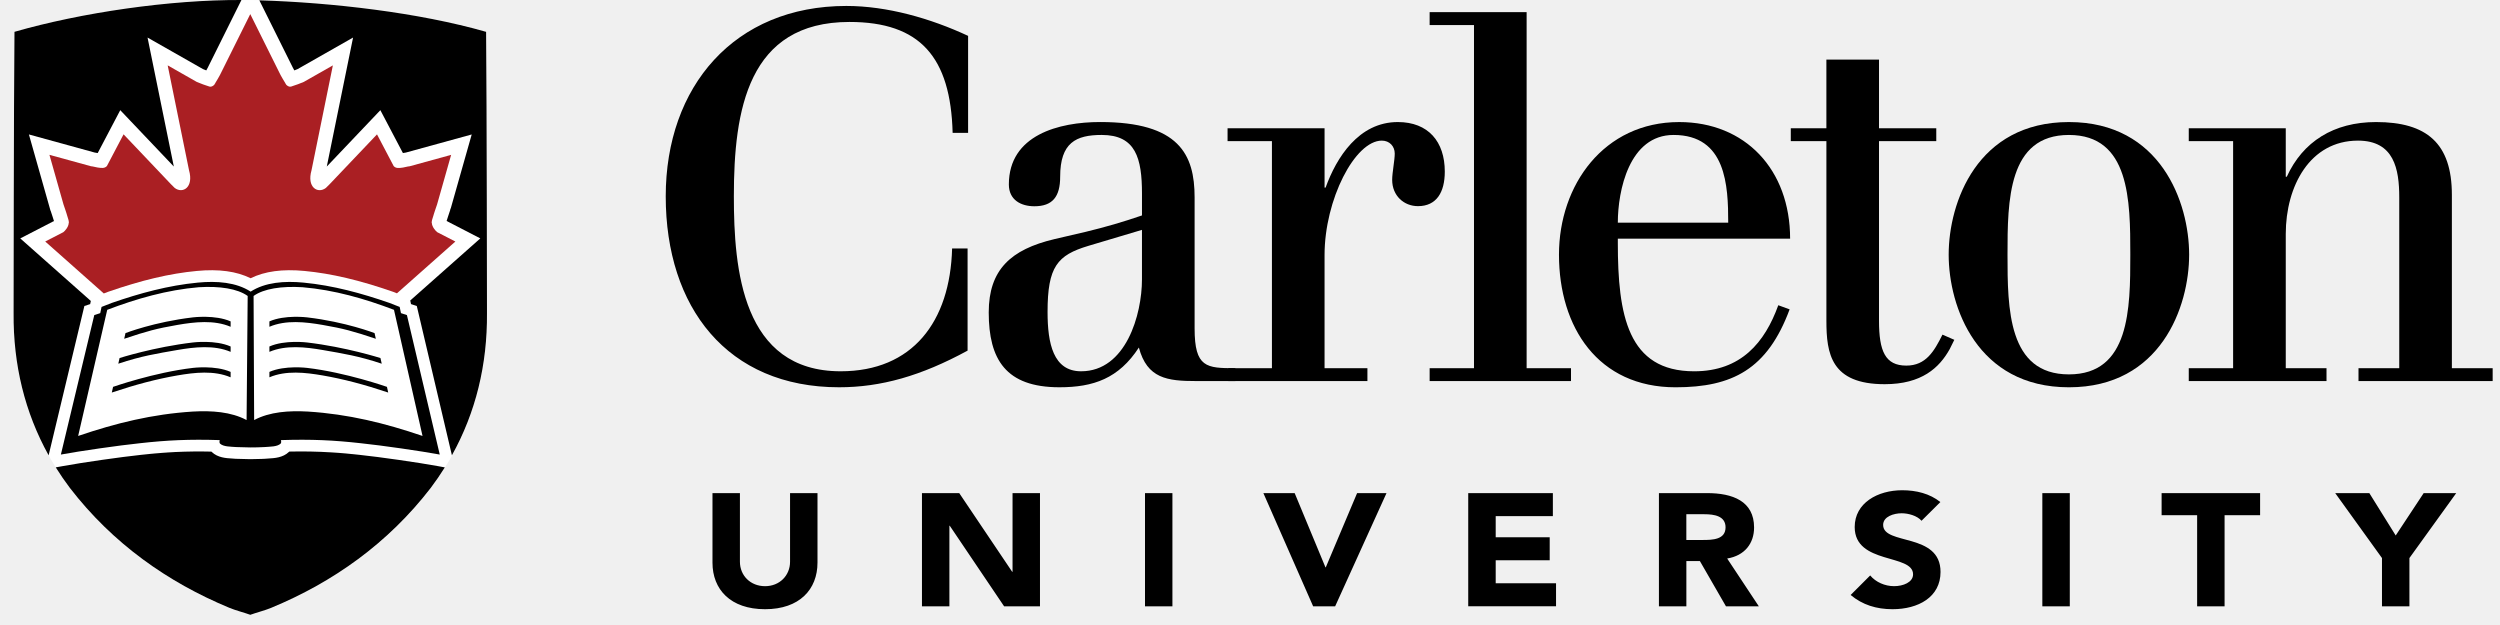
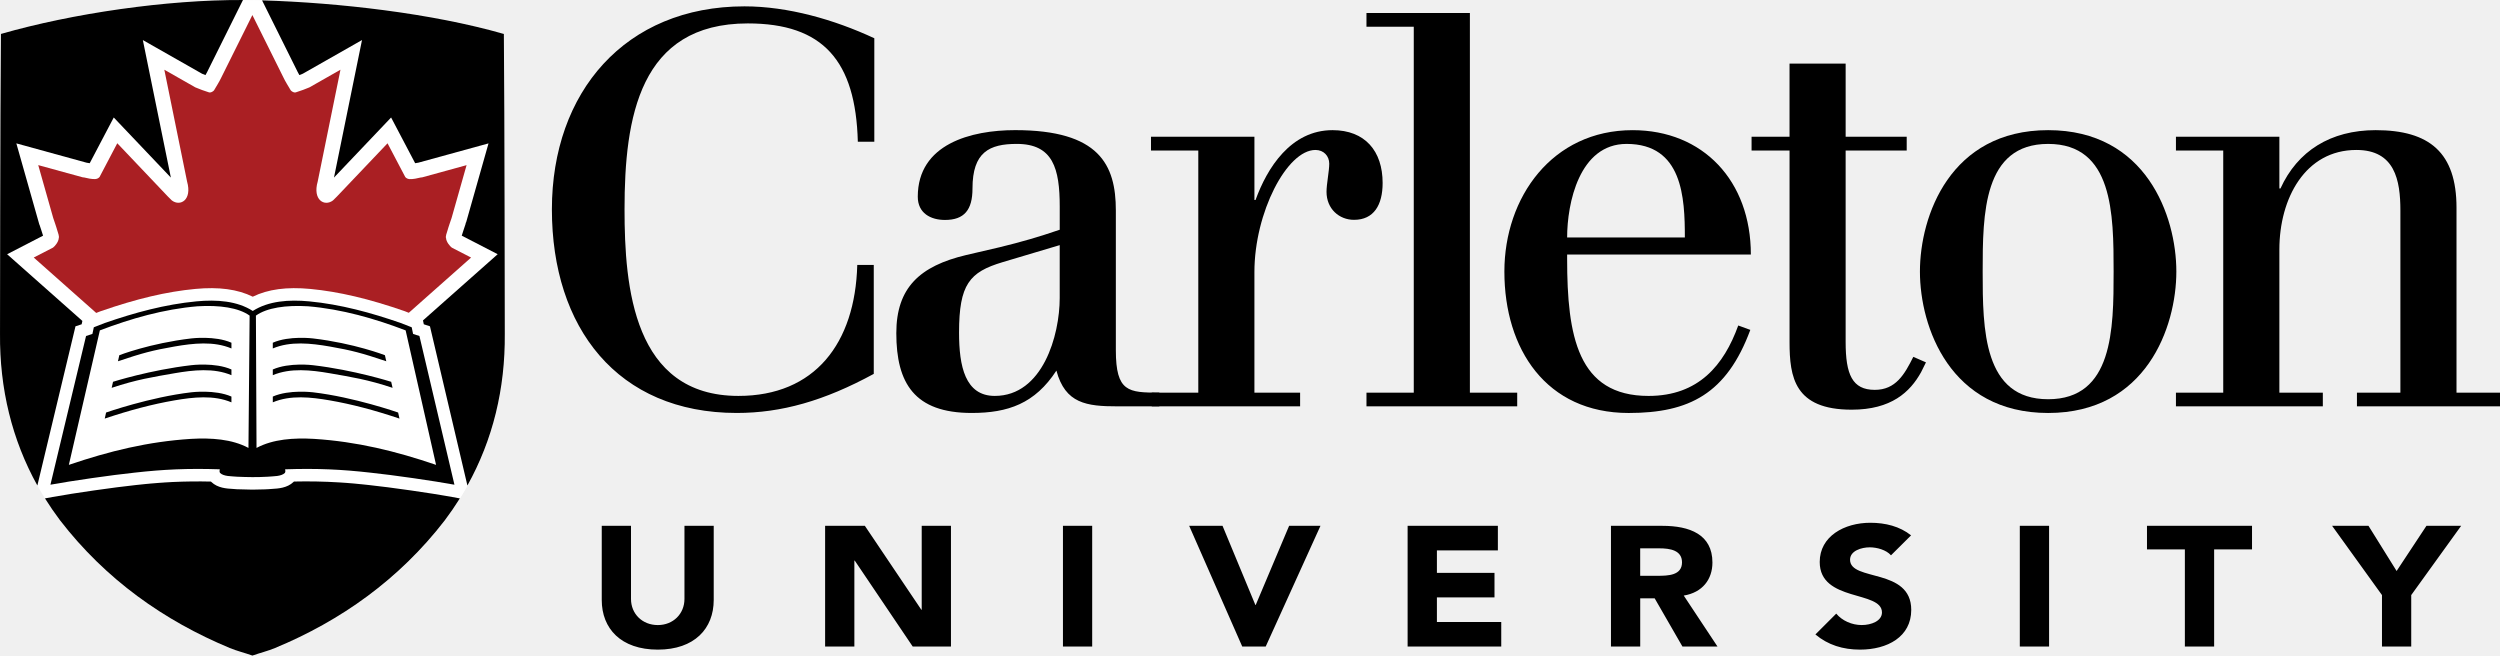
- <svg xmlns="http://www.w3.org/2000/svg" id="svg28" version="1.1" height="100" width="400">
+ <svg xmlns="http://www.w3.org/2000/svg" id="svg28" version="1.1" height="98.373" width="375.119">
  <defs id="defs32" />
-   <g style="fill:none" id="g26">
-     <path style="fill:#ffffff" id="path2" d="m 8.922,74.783 a 45.687,45.687 0 0 0 2.263,3.29 c 6.858,8.893 15.622,15.067 25.455,19.157 1.008,0.43 2.417,0.78 3.408,1.142 0.97,-0.353 2.326,-0.696 3.328,-1.113 l 0.665,-0.222 c 0.632,-0.294 1.212,-0.59 1.82,-0.887 a 66.063,66.063 0 0 0 9.047,-5.04 c 0.11,-0.075 0.215,-0.15 0.326,-0.228 a 63.56,63.56 0 0 0 2.363,-1.66 c 4.228,-3.118 7.878,-6.687 11.32,-11.146 a 47.275,47.275 0 0 0 2.604,-3.872 l 0.795,-1.35 c 0.046,-0.08 0.08,-0.165 0.124,-0.24 a 42.454,42.454 0 0 0 1.46,-2.938 c 0.26,-0.574 0.517,-1.15 0.748,-1.737 2.232,-5.537 3.328,-11.52 3.276,-17.833 0,0 -0.028,-33.293 -0.14,-45.01 C 77.052,4.886 76.272,4.698 75.511,4.502 74.253,4.132 72.601,3.754 70.711,3.38 62.962,1.758 54.35,0.738 46.46,0.28 L 46.417,0.272 c 0,0 -4.184,-0.296 -7.79,-0.255 L 38.634,0 C 27.157,-0.05 13.057,2.004 2.315,5.09 2.202,16.81 2.175,50.102 2.175,50.102 2.106,58.33 3.97,65.992 7.78,72.85 c 0.003,0.002 0.577,1.054 1.142,1.933 z" />
-     <path style="fill:#000000" id="path4" d="m 154.898,21.263 h -2.476 c -0.32,-12.14 -5.202,-17.75 -16.51,-17.75 -16.264,0 -18.495,14.117 -18.495,27.902 0,11.64 1.322,27.99 17.09,27.99 11.473,0 17.517,-7.898 17.83,-19.65 h 2.476 V 56.1 c -7.428,4.046 -13.87,5.863 -20.556,5.863 -17.916,0 -27.74,-12.798 -27.74,-30.548 0,-17.585 10.98,-30.463 28.896,-30.463 6.522,0 13.454,1.98 19.483,4.787 v 15.523 h 0.002 z m 18.737,15.85 c 3.385,-0.824 5.943,-1.57 9.082,-2.643 v -3.468 c 0,-5.695 -0.993,-9.41 -6.44,-9.41 -4.125,0 -6.65,1.236 -6.65,6.686 0,3.22 -1.236,4.724 -4.127,4.724 -2.143,0 -4.083,-1.01 -4.083,-3.487 0,-7.924 8.01,-9.99 14.61,-9.99 12.636,0 15.11,5.203 15.11,12.055 v 20.97 c 0,6.276 1.898,6.36 6.522,6.36 v 2.06 h -6.275 c -4.624,0 -7.844,-0.41 -9.165,-5.363 -3.218,4.95 -7.266,6.356 -12.713,6.356 -8.585,0 -11.31,-4.46 -11.31,-11.974 0,-6.85 3.546,-10.073 10.483,-11.723 l 4.955,-1.154 z m 0.495,2.228 c -4.952,1.488 -6.52,3.303 -6.52,10.57 0,5.036 0.907,9.494 5.364,9.494 7.183,0 9.74,-9.082 9.74,-14.697 V 36.78 l -8.584,2.56 z" />
-     <path style="fill:#000000" id="path6" d="m 203.51,22.583 h -7.1 V 20.52 h 15.52 v 9.493 h 0.166 c 1.732,-4.79 5.282,-10.485 11.556,-10.485 4.87,0 7.515,3.135 7.515,7.926 0,3.305 -1.32,5.53 -4.293,5.53 -2.228,0 -4.126,-1.65 -4.126,-4.208 0,-1.156 0.41,-3.14 0.41,-4.21 0,-1.157 -0.828,-2.066 -2.067,-2.066 -4.292,0 -9.162,9.41 -9.162,18.328 v 18.085 h 6.857 v 2.06 h -22.26 v -2.06 h 6.982 v -36.33 h 0.004 z" />
-     <path style="fill:#000000" id="path8" d="m 228.74,1.946 h 15.52 v 56.967 h 7.1 v 2.06 h -22.617 v -2.06 h 7.096 V 4.01 h -7.097 V 1.945" />
-     <path style="fill:#000000" id="path10" d="m 258.852,38.187 v 0.66 c 0,11.557 1.568,20.56 12.215,20.56 7.51,0 11.31,-4.624 13.46,-10.57 l 1.812,0.66 c -3.55,9.58 -9.164,12.47 -18.247,12.47 -12.384,0 -18.656,-9.578 -18.656,-21.22 0,-11.143 7.18,-21.217 19.235,-21.217 10.567,0 17.748,7.594 17.748,18.66 h -27.568 v -0.003 z m 17.663,-2.56 c 0,-5.944 -0.33,-14.034 -8.745,-14.034 -7.105,0 -8.918,8.916 -8.918,14.033 h 17.663 z M 286.524,20.52 h 5.698 V 9.54 h 8.42 v 10.98 h 9.162 v 2.063 h -9.163 v 28.73 c 0,4.874 0.99,7.183 4.375,7.183 3.137,0 4.463,-2.31 5.778,-4.955 l 1.898,0.83 -0.738,1.487 c -1.652,2.97 -4.463,5.613 -10.402,5.613 -8.59,0 -9.328,-4.87 -9.328,-10.155 V 22.583 h -5.698 V 20.52 Z" />
-     <path style="fill:#000000" id="path12" d="m 331.028,19.528 c 14.692,0 19.235,12.88 19.235,21.218 0,8.34 -4.543,21.22 -19.235,21.22 -14.7,0 -19.24,-12.88 -19.24,-21.22 0,-8.34 4.542,-21.218 19.24,-21.218 z m 0,40.374 c 9.74,0 9.822,-10.49 9.822,-19.156 0,-8.668 -0.08,-19.153 -9.822,-19.153 -9.743,0 -9.826,10.483 -9.826,19.153 0,8.67 0.083,19.156 9.826,19.156 z" />
-     <path style="fill:#000000" id="path14" d="m 357.298,58.913 v -36.33 h -7.096 V 20.52 h 15.52 v 7.758 h 0.165 c 2.556,-5.615 7.51,-8.75 14.283,-8.75 8.09,0 12.13,3.387 12.13,11.642 v 27.743 h 6.526 v 2.06 H 377.36 v -2.06 h 6.52 v -27.33 c 0,-4.542 -0.823,-9.083 -6.602,-9.083 -7.68,0 -11.556,7.265 -11.556,14.94 v 21.473 h 6.52 v 2.06 h -22.04 v -2.06 z m -226.5,31.113 c 0,4.276 -2.872,7.448 -8.387,7.448 -5.545,0 -8.414,-3.172 -8.414,-7.448 V 78.898 h 4.39 v 10.976 c 0,2.224 1.69,3.915 4.025,3.915 2.307,0 3.997,-1.69 3.997,-3.916 V 78.898 h 4.39 v 11.128 z m 16.715,-11.128 h 5.965 l 8.472,12.59 h 0.057 v -12.59 h 4.39 V 97.01 h -5.74 l -8.698,-12.895 h -0.056 V 97.01 h -4.39 V 78.9 M 183.2,78.898 h 4.387 V 97.01 H 183.2 m 18.94,-18.112 h 5.006 l 4.926,11.872 h 0.054 l 5.01,-11.872 h 4.705 l -8.218,18.113 h -3.52 m 24.814,-18.113 h 13.542 v 3.685 h -9.147 v 3.376 h 8.64 v 3.683 h -8.64 v 3.685 h 9.654 v 3.68 h -14.05 V 78.9 m 30.51,-0.002 h 7.715 c 4.082,0 7.512,1.278 7.512,5.502 0,2.53 -1.49,4.5 -4.304,4.963 l 5.065,7.648 h -5.26 l -4.17,-7.238 h -2.166 v 7.24 h -4.39 V 78.897 Z m 4.39,7.498 h 2.588 c 1.6,0 3.685,-0.05 3.685,-2.022 0,-1.817 -1.805,-2.098 -3.405,-2.098 h -2.87 v 4.12 z m 37.627,-3.074 c -0.704,-0.815 -2.11,-1.198 -3.18,-1.198 -1.235,0 -2.96,0.51 -2.96,1.863 0,3.3 9.182,1.176 9.182,7.524 0,4.042 -3.576,5.962 -7.685,5.962 -2.56,0 -4.81,-0.692 -6.696,-2.276 l 3.126,-3.126 c 0.896,1.078 2.36,1.715 3.827,1.715 1.434,0 3.034,-0.61 3.034,-1.894 0,-3.323 -9.34,-1.53 -9.34,-7.568 0,-3.863 3.69,-5.885 7.6,-5.885 2.25,0 4.415,0.535 6.107,1.89 l -3.014,2.995 z m 19.331,-4.424 h 4.393 V 97.01 h -4.393 M 351.54,82.43 h -5.683 v -3.532 h 15.76 v 3.532 h -5.684 v 14.58 h -4.392 V 82.43 m 29.576,6.857 -7.484,-10.39 h 5.46 l 4.22,6.78 4.476,-6.78 h 5.208 l -7.49,10.39 v 7.724 h -4.39 v -7.723" />
-     <path style="fill:#ffffff" id="path16" d="m 40.048,98.37 3.99,-1.333 c 10.9,-5.057 18.247,-10.372 24.875,-18.963 6.278,-8.326 8.694,-16.822 9.01,-27.972 0,-0.002 -0.15,-36 -0.216,-44.772 C 73.847,3.122 50.6,-0.002 40.043,0.09" />
-     <path style="fill:#000000" id="path18" d="m 65.107,50.415 -0.953,-0.313 -0.206,-0.995 -1.637,-0.64 c -4.46,-1.55 -9.032,-2.8 -13.75,-3.25 -3.043,-0.29 -6.12,-0.063 -8.458,1.442 -2.328,-1.506 -5.404,-1.732 -8.445,-1.443 -4.722,0.45 -9.303,1.7 -13.768,3.25 l -1.64,0.64 -0.21,0.995 -0.955,0.313 -5.345,22.314 c 3.012,-0.556 9.217,-1.456 12.656,-1.813 4.278,-0.48 7.92,-0.658 12.752,-0.498 -0.022,0.196 -0.078,0.353 0.043,0.548 0.56,0.535 1.688,0.485 2.588,0.565 0.937,0.04 1.352,0.05 2.272,0.06 0.922,0.008 1.34,-0.023 2.274,-0.06 0.902,-0.08 2.03,-0.03 2.59,-0.565 0.12,-0.195 0.066,-0.352 0.045,-0.548 4.83,-0.16 8.475,0.018 12.75,0.498 3.436,0.357 9.636,1.257 12.65,1.813 z M 39.454,67.21 c -2.487,-1.334 -5.59,-1.53 -8.61,-1.36 -6.457,0.41 -12.26,1.835 -18.34,3.902 l 4.653,-20.18 c 4.667,-1.776 9.57,-3.187 14.645,-3.615 3.322,-0.205 6.183,0.217 7.826,1.397 l -0.174,19.855 z m 9.826,-1.36 c -3.02,-0.17 -6.123,0.026 -8.617,1.36 l -0.09,-19.856 c 1.647,-1.18 4.51,-1.6 7.83,-1.397 5.073,0.428 9.973,1.84 14.634,3.615 l 4.567,20.18 C 61.537,67.685 55.737,66.262 49.28,65.85 Z" />
-     <path style="fill:#000000" id="path20" d="m 41.496,0.054 5.3,10.655 0.015,0.036 c 0.02,0.045 0.092,0.19 0.28,0.52 0.18,-0.068 0.35,-0.138 0.52,-0.207 l 8.88,-5.05 c 0,0 -3.83,18.805 -4.205,20.638 1.698,-1.783 8.572,-9.018 8.572,-9.018 0,0 2.923,5.56 3.608,6.86 l 0.942,-0.157 -0.468,0.078 10.534,-2.895 -3.352,11.822 c 0,0 -0.046,0.078 -0.063,0.102 h 0.007 c 0,0 -0.04,0.12 -0.043,0.138 l 0.033,-0.045 -0.4,1.206 c -0.05,0.15 -0.166,0.527 -0.198,0.623 l 5.392,2.783 -11.21,9.934 c 0.05,0.235 0.108,0.516 0.123,0.58 l 0.924,0.303 5.62,23.89 c 3.814,-6.85 5.677,-14.52 5.61,-22.746 0,0 -0.03,-33.294 -0.14,-45.01 C 67.048,2.006 52.967,0.392 41.496,0.053 M 40.048,98.37 c 0.993,-0.36 2.4,-0.713 3.41,-1.142 9.835,-4.09 18.6,-10.263 25.455,-19.154 a 46.421,46.421 0 0 0 2.26,-3.29 L 70.017,74.57 C 66.92,74 60.727,73.113 57.5,72.774 c -0.354,-0.04 -0.7,-0.072 -1.04,-0.11 -0.073,-0.005 -0.143,-0.014 -0.212,-0.018 -0.346,-0.04 -0.687,-0.072 -1.024,-0.103 h -0.013 c -0.347,-0.03 -0.69,-0.058 -1.03,-0.084 -0.028,0 -0.056,-0.006 -0.082,-0.006 -0.35,-0.03 -0.696,-0.05 -1.04,-0.07 a 79.516,79.516 0 0 0 -6.784,-0.13 l -0.065,0.068 c -0.956,0.908 -2.282,0.985 -3.25,1.04 l -0.54,0.04 -0.548,0.026 -1.837,0.04 -2.333,-0.06 -0.563,-0.043 c -0.968,-0.054 -2.297,-0.132 -3.25,-1.043 0,0 -0.036,-0.035 -0.062,-0.063 a 82.032,82.032 0 0 0 -5.778,0.066 L 26.742,72.4 c -0.006,0 -0.015,0.005 -0.023,0.005 -0.213,0.013 -0.424,0.026 -0.64,0.043 -0.013,0 -0.028,0.004 -0.043,0.004 -0.21,0.018 -0.413,0.035 -0.626,0.05 -0.032,0 -0.064,0.005 -0.1,0.01 -0.19,0.016 -0.382,0.03 -0.577,0.045 -0.063,0.007 -0.126,0.012 -0.187,0.02 -0.17,0.018 -0.337,0.03 -0.51,0.046 -0.108,0.01 -0.22,0.022 -0.327,0.035 l -0.386,0.04 c -0.24,0.026 -0.487,0.054 -0.735,0.076 -3.22,0.34 -9.416,1.226 -12.51,1.796 L 8.92,74.78 a 45.722,45.722 0 0 0 2.263,3.292 c 6.858,8.89 15.622,15.065 25.454,19.154 1.008,0.43 2.417,0.78 3.408,1.142 M 38.633,0 C 27.157,-0.05 13.057,2.004 2.315,5.09 2.202,16.81 2.175,50.102 2.175,50.102 2.106,58.33 3.97,65.992 7.78,72.85 L 13.5,48.96 c 0,0 0.804,-0.262 0.926,-0.303 0.01,-0.053 0.06,-0.285 0.107,-0.503 L 3.243,38.146 c 0,0 4.755,-2.453 5.392,-2.783 -0.03,-0.096 -0.16,-0.498 -0.224,-0.704 L 8.108,33.739 8.078,33.699 4.625,21.512 15.16,24.41 14.704,24.333 c 0.092,0.017 0.818,0.134 0.93,0.156 0.683,-1.303 3.607,-6.862 3.607,-6.862 0,0 6.87,7.226 8.57,9.018 L 23.606,6.01 c 0,0 8.645,4.912 8.882,5.05 0.17,0.068 0.34,0.138 0.517,0.205 0.195,-0.345 0.263,-0.48 0.278,-0.51 L 33.3,10.713 38.01,1.243 38.63,0" />
-     <path style="fill:#aa1f23" id="path22" d="m 10.99,35.735 c -0.038,0.56 -0.562,1.195 -0.862,1.417 l -2.893,1.49 9.374,8.312 0.627,-0.243 0.033,-0.012 c 5.395,-1.874 9.91,-2.94 14.206,-3.346 3.533,-0.337 6.365,0.048 8.624,1.165 2.265,-1.117 5.102,-1.502 8.633,-1.165 4.293,0.41 8.802,1.472 14.19,3.346 l 0.03,0.013 0.56,0.22 9.346,-8.287 -2.893,-1.49 c -0.3,-0.225 -0.826,-0.86 -0.863,-1.418 -0.008,-0.165 -0.03,-0.148 -0.045,-0.1 0,-0.015 0.003,-0.028 0.005,-0.046 0.055,-0.33 0,-0.262 0.302,-1.157 -0.024,0.024 0.55,-1.703 0.566,-1.716 l 2.252,-7.94 -6.644,1.827 c -0.362,0.024 -0.697,0.15 -1.055,0.203 -0.624,0.086 -1.126,0.17 -1.496,-0.237 l -2.666,-5.072 -7.585,7.98 -0.603,0.596 c -1.276,0.967 -3.08,-0.076 -2.29,-2.835 l 3.416,-16.78 -4.654,2.647 c -0.627,0.26 -1.17,0.473 -2.03,0.745 -0.284,0.09 -0.57,-0.093 -0.76,-0.274 -0.33,-0.543 -0.892,-1.467 -1.083,-1.89 l -4.69,-9.43 -4.693,9.43 c -0.19,0.423 -0.747,1.35 -1.078,1.89 -0.19,0.18 -0.476,0.363 -0.76,0.274 a 22.02,22.02 0 0 1 -2.03,-0.745 l -4.653,-2.648 3.415,16.777 c 0.787,2.76 -1.015,3.802 -2.29,2.835 l -0.6,-0.596 -7.582,-7.983 -2.665,5.072 c -0.373,0.41 -0.875,0.324 -1.495,0.237 -0.358,-0.05 -0.69,-0.178 -1.054,-0.202 l -6.647,-1.826 2.25,7.94 c 0.015,0.014 0.59,1.74 0.565,1.716 0.3,0.896 0.246,0.827 0.3,1.157 l 0.007,0.037 c -0.015,-0.04 -0.035,-0.046 -0.044,0.11 z m 34.76,-22.23 c -0.19,-0.2 -0.24,-0.346 0,0 z m -11.4,0 c 0.24,-0.344 0.19,-0.2 0,0 z" />
-     <path style="fill:#000000" id="path24" d="m 36.9,52.285 c -2.654,-1.126 -5.733,-0.778 -8.535,-0.294 -3.31,0.575 -4.848,0.993 -8.493,2.214 l 0.204,-0.908 c 0,0 4.59,-1.79 10.794,-2.518 0,0 3.565,-0.448 6.03,0.644 v 0.863 z m 0,4.011 c -2.654,-1.122 -5.733,-0.776 -8.535,-0.294 -3.31,0.578 -5.682,0.944 -9.437,2.19 l 0.205,-0.907 c 0,0 5.534,-1.765 11.737,-2.49 0,0 3.565,-0.454 6.03,0.642 v 0.86 z m 0,4.074 c -2.654,-1.127 -5.733,-0.78 -8.535,-0.298 -3.31,0.574 -6.674,1.46 -10.476,2.735 l 0.203,-0.91 c 0,0 6.574,-2.308 12.777,-3.034 0,0 3.565,-0.45 6.03,0.64 v 0.867 z m 6.202,-8.085 c 2.655,-1.126 5.733,-0.778 8.535,-0.294 3.31,0.575 4.848,0.993 8.496,2.214 l -0.205,-0.908 c 0,0 -4.59,-1.79 -10.793,-2.518 0,0 -3.565,-0.448 -6.03,0.644 v 0.863 H 43.1 Z m 0,4.011 c 2.655,-1.122 5.733,-0.776 8.535,-0.294 3.31,0.578 5.683,0.944 9.44,2.19 L 60.87,57.287 c 0,0 -5.535,-1.765 -11.735,-2.49 0,0 -3.565,-0.454 -6.03,0.642 v 0.856 H 43.1 Z m 0,4.074 c 2.655,-1.127 5.733,-0.78 8.535,-0.298 3.31,0.574 6.676,1.46 10.476,2.735 l -0.202,-0.91 c 0,0 -6.573,-2.308 -12.775,-3.034 0,0 -3.565,-0.45 -6.03,0.64 V 60.37 H 43.1 Z" />
-   </g>
+   <path d="m 6.749,74.784 a 45.687,45.687 0 0 0 2.263,3.29 c 6.858,8.893 15.622,15.067 25.455,19.157 1.008,0.43 2.417,0.78 3.408,1.142 0.97,-0.353 2.326,-0.696 3.328,-1.113 l 0.665,-0.222 c 0.632,-0.294 1.212,-0.59 1.82,-0.887 a 66.063,66.063 0 0 0 9.047,-5.04 c 0.11,-0.075 0.215,-0.15 0.326,-0.228 a 63.56,63.56 0 0 0 2.363,-1.66 c 4.228,-3.118 7.878,-6.687 11.32,-11.146 a 47.275,47.275 0 0 0 2.604,-3.872 l 0.795,-1.35 c 0.046,-0.08 0.08,-0.165 0.124,-0.24 a 42.454,42.454 0 0 0 1.46,-2.938 c 0.26,-0.574 0.517,-1.15 0.748,-1.737 2.232,-5.537 3.328,-11.52 3.276,-17.833 0,0 -0.028,-33.293 -0.14,-45.01 -0.732,-0.21 -1.512,-0.398 -2.273,-0.594 -1.258,-0.37 -2.91,-0.748 -4.8,-1.122 -7.749,-1.622 -16.361,-2.642 -24.251,-3.1 l -0.043,-0.008 c 0,0 -4.184,-0.296 -7.79,-0.255 l 0.007,-0.017 C 24.984,-0.049 10.884,2.005 0.142,5.091 c -0.113,11.72 -0.14,45.012 -0.14,45.012 -0.069,8.228 1.795,15.89 5.605,22.748 0.003,0.002 0.577,1.054 1.142,1.933 z" id="path2" style="fill:#ffffff" />
+   <path d="m 131.191,21.264 h -2.476 c -0.32,-12.14 -5.202,-17.75 -16.51,-17.75 -16.264,0 -18.495,14.117 -18.495,27.902 0,11.64 1.322,27.99 17.09,27.99 11.473,0 17.517,-7.898 17.83,-19.65 h 2.476 v 16.345 c -7.428,4.046 -13.87,5.863 -20.556,5.863 -17.916,0 -27.74,-12.798 -27.74,-30.548 0,-17.585 10.98,-30.463 28.896,-30.463 6.522,0 13.454,1.98 19.483,4.787 v 15.523 h 0.002 z m 18.737,15.85 c 3.385,-0.824 5.943,-1.57 9.082,-2.643 v -3.468 c 0,-5.695 -0.993,-9.41 -6.44,-9.41 -4.125,0 -6.65,1.236 -6.65,6.686 0,3.22 -1.236,4.724 -4.127,4.724 -2.143,0 -4.083,-1.01 -4.083,-3.487 0,-7.924 8.01,-9.99 14.61,-9.99 12.636,0 15.11,5.203 15.11,12.055 v 20.97 c 0,6.276 1.898,6.36 6.522,6.36 v 2.06 h -6.275 c -4.624,0 -7.844,-0.41 -9.165,-5.363 -3.218,4.95 -7.266,6.356 -12.713,6.356 -8.585,0 -11.31,-4.46 -11.31,-11.974 0,-6.85 3.546,-10.073 10.483,-11.723 l 4.955,-1.154 z m 0.495,2.228 c -4.952,1.488 -6.52,3.303 -6.52,10.57 0,5.036 0.907,9.494 5.364,9.494 7.183,0 9.74,-9.082 9.74,-14.697 v -7.928 l -8.584,2.56 z" id="path4" style="fill:#000000" />
+   <path d="m 179.803,22.584 h -7.1 v -2.063 h 15.52 v 9.493 h 0.166 c 1.732,-4.79 5.282,-10.485 11.556,-10.485 4.87,0 7.515,3.135 7.515,7.926 0,3.305 -1.32,5.53 -4.293,5.53 -2.228,0 -4.126,-1.65 -4.126,-4.208 0,-1.156 0.41,-3.14 0.41,-4.21 0,-1.157 -0.828,-2.066 -2.067,-2.066 -4.292,0 -9.162,9.41 -9.162,18.328 v 18.085 h 6.857 v 2.06 h -22.26 v -2.06 h 6.982 v -36.33 h 0.004 z" id="path6" style="fill:#000000" />
+   <path d="m 205.033,1.947 h 15.52 v 56.967 h 7.1 v 2.06 h -22.617 v -2.06 h 7.096 v -54.903 h -7.097 v -2.065" id="path8" style="fill:#000000" />
+   <path d="m 235.145,38.188 v 0.66 c 0,11.557 1.568,20.56 12.215,20.56 7.51,0 11.31,-4.624 13.46,-10.57 l 1.812,0.66 c -3.55,9.58 -9.164,12.47 -18.247,12.47 -12.384,0 -18.656,-9.578 -18.656,-21.22 0,-11.143 7.18,-21.217 19.235,-21.217 10.567,0 17.748,7.594 17.748,18.66 h -27.568 v -0.003 z m 17.663,-2.56 c 0,-5.944 -0.33,-14.034 -8.745,-14.034 -7.105,0 -8.918,8.916 -8.918,14.033 h 17.663 z m 10.009,-15.107 h 5.698 v -10.98 h 8.42 v 10.98 h 9.162 v 2.063 h -9.163 v 28.73 c 0,4.874 0.99,7.183 4.375,7.183 3.137,0 4.463,-2.31 5.778,-4.955 l 1.898,0.83 -0.738,1.487 c -1.652,2.97 -4.463,5.613 -10.402,5.613 -8.59,0 -9.328,-4.87 -9.328,-10.155 v -28.733 h -5.698 v -2.063 z" id="path10" style="fill:#000000" />
+   <path d="m 307.321,19.529 c 14.692,0 19.235,12.88 19.235,21.218 0,8.34 -4.543,21.22 -19.235,21.22 -14.7,0 -19.24,-12.88 -19.24,-21.22 0,-8.34 4.542,-21.218 19.24,-21.218 z m 0,40.374 c 9.74,0 9.822,-10.49 9.822,-19.156 0,-8.668 -0.08,-19.153 -9.822,-19.153 -9.743,0 -9.826,10.483 -9.826,19.153 0,8.67 0.083,19.156 9.826,19.156 z" id="path12" style="fill:#000000" />
+   <path d="m 333.591,58.914 v -36.33 h -7.096 v -2.063 h 15.52 v 7.758 h 0.165 c 2.556,-5.615 7.51,-8.75 14.283,-8.75 8.09,0 12.13,3.387 12.13,11.642 v 27.743 h 6.526 v 2.06 h -21.466 v -2.06 h 6.52 v -27.33 c 0,-4.542 -0.823,-9.083 -6.602,-9.083 -7.68,0 -11.556,7.265 -11.556,14.94 v 21.473 h 6.52 v 2.06 h -22.04 v -2.06 z m -226.5,31.113 c 0,4.276 -2.872,7.448 -8.387,7.448 -5.545,0 -8.414,-3.172 -8.414,-7.448 v -11.128 h 4.39 v 10.976 c 0,2.224 1.69,3.915 4.025,3.915 2.307,0 3.997,-1.69 3.997,-3.916 v -10.975 h 4.39 v 11.128 z m 16.715,-11.128 h 5.965 l 8.472,12.59 h 0.057 v -12.59 h 4.39 v 18.112 h -5.74 l -8.698,-12.895 h -0.056 v 12.895 h -4.39 v -18.11 m 35.687,-0.002 h 4.387 v 18.112 h -4.387 m 18.94,-18.112 h 5.006 l 4.926,11.872 h 0.054 l 5.01,-11.872 h 4.705 l -8.218,18.113 h -3.52 m 24.814,-18.113 h 13.542 v 3.685 h -9.147 v 3.376 h 8.64 v 3.683 h -8.64 v 3.685 h 9.654 v 3.68 h -14.05 v -18.107 m 30.51,-0.002 h 7.715 c 4.082,0 7.512,1.278 7.512,5.502 0,2.53 -1.49,4.5 -4.304,4.963 l 5.065,7.648 h -5.26 l -4.17,-7.238 h -2.166 v 7.24 h -4.39 v -18.116 z m 4.39,7.498 h 2.588 c 1.6,0 3.685,-0.05 3.685,-2.022 0,-1.817 -1.805,-2.098 -3.405,-2.098 h -2.87 v 4.12 z m 37.627,-3.074 c -0.704,-0.815 -2.11,-1.198 -3.18,-1.198 -1.235,0 -2.96,0.51 -2.96,1.863 0,3.3 9.182,1.176 9.182,7.524 0,4.042 -3.576,5.962 -7.685,5.962 -2.56,0 -4.81,-0.692 -6.696,-2.276 l 3.126,-3.126 c 0.896,1.078 2.36,1.715 3.827,1.715 1.434,0 3.034,-0.61 3.034,-1.894 0,-3.323 -9.34,-1.53 -9.34,-7.568 0,-3.863 3.69,-5.885 7.6,-5.885 2.25,0 4.415,0.535 6.107,1.89 l -3.014,2.995 z m 19.331,-4.424 h 4.393 v 18.112 h -4.393 m 24.766,-14.58 h -5.683 v -3.532 h 15.76 v 3.532 h -5.684 v 14.58 h -4.392 v -14.58 m 29.576,6.857 -7.484,-10.39 h 5.46 l 4.22,6.78 4.476,-6.78 h 5.208 l -7.49,10.39 v 7.724 h -4.39 v -7.723" id="path14" style="fill:#000000" />
+   <path d="m 37.875,98.371 3.99,-1.333 c 10.9,-5.057 18.247,-10.372 24.875,-18.963 6.278,-8.326 8.694,-16.822 9.01,-27.972 0,-0.002 -0.15,-36 -0.216,-44.772 -3.86,-2.208 -27.107,-5.332 -37.664,-5.24" id="path16" style="fill:#ffffff" />
+   <path d="m 62.934,50.416 -0.953,-0.313 -0.206,-0.995 -1.637,-0.64 c -4.46,-1.55 -9.032,-2.8 -13.75,-3.25 -3.043,-0.29 -6.12,-0.063 -8.458,1.442 -2.328,-1.506 -5.404,-1.732 -8.445,-1.443 -4.722,0.45 -9.303,1.7 -13.768,3.25 l -1.64,0.64 -0.21,0.995 -0.955,0.313 -5.345,22.314 c 3.012,-0.556 9.217,-1.456 12.656,-1.813 4.278,-0.48 7.92,-0.658 12.752,-0.498 -0.022,0.196 -0.078,0.353 0.043,0.548 0.56,0.535 1.688,0.485 2.588,0.565 0.937,0.04 1.352,0.05 2.272,0.06 0.922,0.008 1.34,-0.023 2.274,-0.06 0.902,-0.08 2.03,-0.03 2.59,-0.565 0.12,-0.195 0.066,-0.352 0.045,-0.548 4.83,-0.16 8.475,0.018 12.75,0.498 3.436,0.357 9.636,1.257 12.65,1.813 z m -25.653,16.795 c -2.487,-1.334 -5.59,-1.53 -8.61,-1.36 -6.457,0.41 -12.26,1.835 -18.34,3.902 l 4.653,-20.18 c 4.667,-1.776 9.57,-3.187 14.645,-3.615 3.322,-0.205 6.183,0.217 7.826,1.397 l -0.174,19.855 z m 9.826,-1.36 c -3.02,-0.17 -6.123,0.026 -8.617,1.36 l -0.09,-19.856 c 1.647,-1.18 4.51,-1.6 7.83,-1.397 5.073,0.428 9.973,1.84 14.634,3.615 l 4.567,20.18 c -6.067,-2.067 -11.867,-3.49 -18.324,-3.902 z" id="path18" style="fill:#000000" />
+   <path d="m 39.323,0.055 5.3,10.655 0.015,0.036 c 0.02,0.045 0.092,0.19 0.28,0.52 0.18,-0.068 0.35,-0.138 0.52,-0.207 l 8.88,-5.05 c 0,0 -3.83,18.805 -4.205,20.638 1.698,-1.783 8.572,-9.018 8.572,-9.018 0,0 2.923,5.56 3.608,6.86 l 0.942,-0.157 -0.468,0.078 10.534,-2.895 -3.352,11.822 c 0,0 -0.046,0.078 -0.063,0.102 h 0.007 c 0,0 -0.04,0.12 -0.043,0.138 l 0.033,-0.045 -0.4,1.206 c -0.05,0.15 -0.166,0.527 -0.198,0.623 l 5.392,2.783 -11.21,9.934 c 0.05,0.235 0.108,0.516 0.123,0.58 l 0.924,0.303 5.62,23.89 c 3.814,-6.85 5.677,-14.52 5.61,-22.746 0,0 -0.03,-33.294 -0.14,-45.01 -10.729,-3.088 -24.81,-4.702 -36.281,-5.041 m -1.448,98.317 c 0.993,-0.36 2.4,-0.713 3.41,-1.142 9.835,-4.09 18.6,-10.263 25.455,-19.154 a 46.421,46.421 0 0 0 2.26,-3.29 l -1.156,-0.214 c -3.097,-0.57 -9.29,-1.457 -12.517,-1.796 -0.354,-0.04 -0.7,-0.072 -1.04,-0.11 -0.073,-0.005 -0.143,-0.014 -0.212,-0.018 -0.346,-0.04 -0.687,-0.072 -1.024,-0.103 h -0.013 c -0.347,-0.03 -0.69,-0.058 -1.03,-0.084 -0.028,0 -0.056,-0.006 -0.082,-0.006 -0.35,-0.03 -0.696,-0.05 -1.04,-0.07 a 79.516,79.516 0 0 0 -6.784,-0.13 l -0.065,0.068 c -0.956,0.908 -2.282,0.985 -3.25,1.04 l -0.54,0.04 -0.548,0.026 -1.837,0.04 -2.333,-0.06 -0.563,-0.043 c -0.968,-0.054 -2.297,-0.132 -3.25,-1.043 0,0 -0.036,-0.035 -0.062,-0.063 a 82.032,82.032 0 0 0 -5.778,0.066 l -1.307,0.076 c -0.006,0 -0.015,0.005 -0.023,0.005 -0.213,0.013 -0.424,0.026 -0.64,0.043 -0.013,0 -0.028,0.004 -0.043,0.004 -0.21,0.018 -0.413,0.035 -0.626,0.05 -0.032,0 -0.064,0.005 -0.1,0.01 -0.19,0.016 -0.382,0.03 -0.577,0.045 -0.063,0.007 -0.126,0.012 -0.187,0.02 -0.17,0.018 -0.337,0.03 -0.51,0.046 -0.108,0.01 -0.22,0.022 -0.327,0.035 l -0.386,0.04 c -0.24,0.026 -0.487,0.054 -0.735,0.076 -3.22,0.34 -9.416,1.226 -12.51,1.796 l -1.158,0.21 a 45.722,45.722 0 0 0 2.263,3.292 c 6.858,8.89 15.622,15.065 25.454,19.154 1.008,0.43 2.417,0.78 3.408,1.142 M 36.46,8.9296628e-4 C 24.984,-0.049 10.884,2.005 0.142,5.091 c -0.113,11.72 -0.14,45.012 -0.14,45.012 -0.069,8.228 1.795,15.89 5.605,22.748 l 5.72,-23.89 c 0,0 0.804,-0.262 0.926,-0.303 0.01,-0.053 0.06,-0.285 0.107,-0.503 l -11.29,-10.008 c 0,0 4.755,-2.453 5.392,-2.783 -0.03,-0.096 -0.16,-0.498 -0.224,-0.704 l -0.303,-0.92 -0.03,-0.04 -3.453,-12.187 10.535,2.898 -0.456,-0.077 c 0.092,0.017 0.818,0.134 0.93,0.156 0.683,-1.303 3.607,-6.862 3.607,-6.862 0,0 6.87,7.226 8.57,9.018 l -4.205,-20.635 c 0,0 8.645,4.912 8.882,5.05 0.17,0.068 0.34,0.138 0.517,0.205 0.195,-0.345 0.263,-0.48 0.278,-0.51 l 0.017,-0.042 4.71,-9.47 0.62,-1.243" id="path20" style="fill:#000000" />
+   <path d="m 8.817,35.736 c -0.038,0.56 -0.562,1.195 -0.862,1.417 l -2.893,1.49 9.374,8.312 0.627,-0.243 0.033,-0.012 c 5.395,-1.874 9.91,-2.94 14.206,-3.346 3.533,-0.337 6.365,0.048 8.624,1.165 2.265,-1.117 5.102,-1.502 8.633,-1.165 4.293,0.41 8.802,1.472 14.19,3.346 l 0.03,0.013 0.56,0.22 9.346,-8.287 -2.893,-1.49 c -0.3,-0.225 -0.826,-0.86 -0.863,-1.418 -0.008,-0.165 -0.03,-0.148 -0.045,-0.1 0,-0.015 0.003,-0.028 0.005,-0.046 0.055,-0.33 0,-0.262 0.302,-1.157 -0.024,0.024 0.55,-1.703 0.566,-1.716 l 2.252,-7.94 -6.644,1.827 c -0.362,0.024 -0.697,0.15 -1.055,0.203 -0.624,0.086 -1.126,0.17 -1.496,-0.237 l -2.666,-5.072 -7.585,7.98 -0.603,0.596 c -1.276,0.967 -3.08,-0.076 -2.29,-2.835 l 3.416,-16.78 -4.654,2.647 c -0.627,0.26 -1.17,0.473 -2.03,0.745 -0.284,0.09 -0.57,-0.093 -0.76,-0.274 -0.33,-0.543 -0.892,-1.467 -1.083,-1.89 l -4.69,-9.43 -4.693,9.43 c -0.19,0.423 -0.747,1.35 -1.078,1.89 -0.19,0.18 -0.476,0.363 -0.76,0.274 a 22.02,22.02 0 0 1 -2.03,-0.745 l -4.653,-2.648 3.415,16.777 c 0.787,2.76 -1.015,3.802 -2.29,2.835 l -0.6,-0.596 -7.582,-7.983 -2.665,5.072 c -0.373,0.41 -0.875,0.324 -1.495,0.237 -0.358,-0.05 -0.69,-0.178 -1.054,-0.202 l -6.647,-1.826 2.25,7.94 c 0.015,0.014 0.59,1.74 0.565,1.716 0.3,0.896 0.246,0.827 0.3,1.157 l 0.007,0.037 c -0.015,-0.04 -0.035,-0.046 -0.044,0.11 z m 34.76,-22.23 c -0.19,-0.2 -0.24,-0.346 0,0 z m -11.4,0 c 0.24,-0.344 0.19,-0.2 0,0 z" id="path22" style="fill:#aa1f23" />
+   <path d="m 34.727,52.286 c -2.654,-1.126 -5.733,-0.778 -8.535,-0.294 -3.31,0.575 -4.848,0.993 -8.493,2.214 l 0.204,-0.908 c 0,0 4.59,-1.79 10.794,-2.518 0,0 3.565,-0.448 6.03,0.644 v 0.863 z m 0,4.011 c -2.654,-1.122 -5.733,-0.776 -8.535,-0.294 -3.31,0.578 -5.682,0.944 -9.437,2.19 l 0.205,-0.907 c 0,0 5.534,-1.765 11.737,-2.49 0,0 3.565,-0.454 6.03,0.642 v 0.86 z m 0,4.074 c -2.654,-1.127 -5.733,-0.78 -8.535,-0.298 -3.31,0.574 -6.674,1.46 -10.476,2.735 l 0.203,-0.91 c 0,0 6.574,-2.308 12.777,-3.034 0,0 3.565,-0.45 6.03,0.64 v 0.867 z m 6.202,-8.085 c 2.655,-1.126 5.733,-0.778 8.535,-0.294 3.31,0.575 4.848,0.993 8.496,2.214 l -0.205,-0.908 c 0,0 -4.59,-1.79 -10.793,-2.518 0,0 -3.565,-0.448 -6.03,0.644 v 0.863 h -0.005 z m 0,4.011 c 2.655,-1.122 5.733,-0.776 8.535,-0.294 3.31,0.578 5.683,0.944 9.44,2.19 l -0.207,-0.905 c 0,0 -5.535,-1.765 -11.735,-2.49 0,0 -3.565,-0.454 -6.03,0.642 v 0.856 h -0.005 z m 0,4.074 c 2.655,-1.127 5.733,-0.78 8.535,-0.298 3.31,0.574 6.676,1.46 10.476,2.735 l -0.202,-0.91 c 0,0 -6.573,-2.308 -12.775,-3.034 0,0 -3.565,-0.45 -6.03,0.64 v 0.867 h -0.006 z" id="path24" style="fill:#000000" />
</svg>
